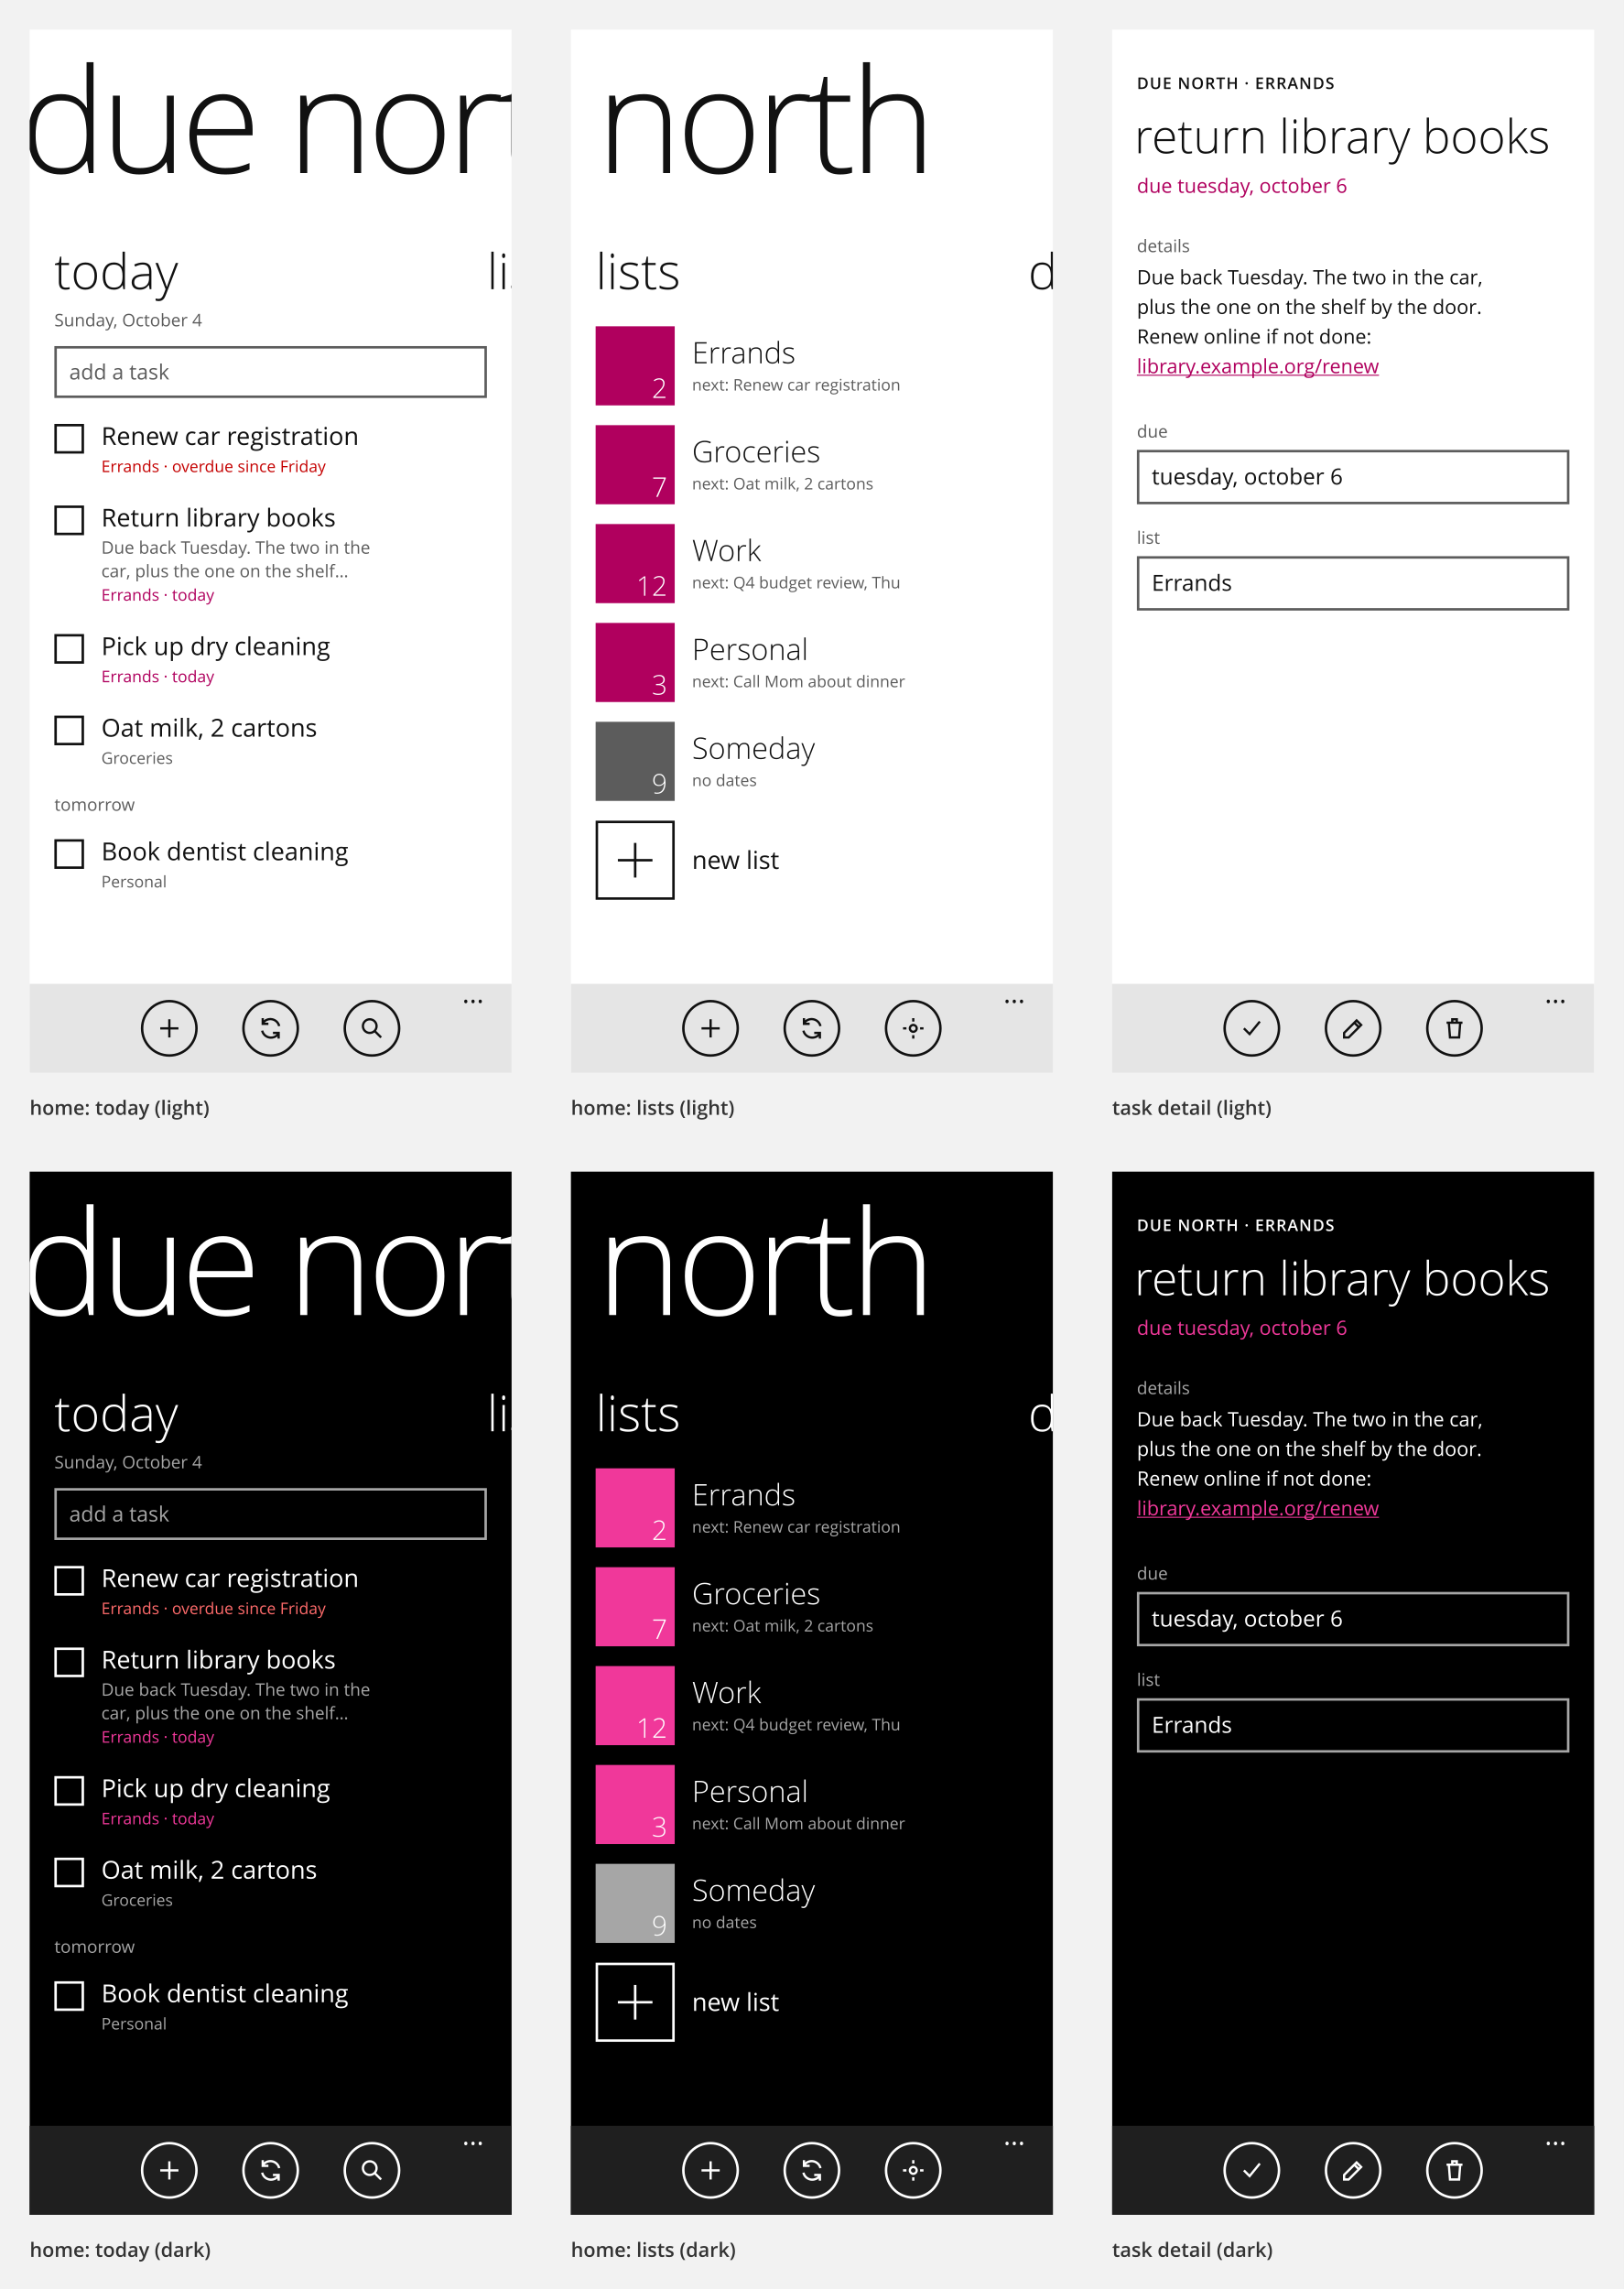
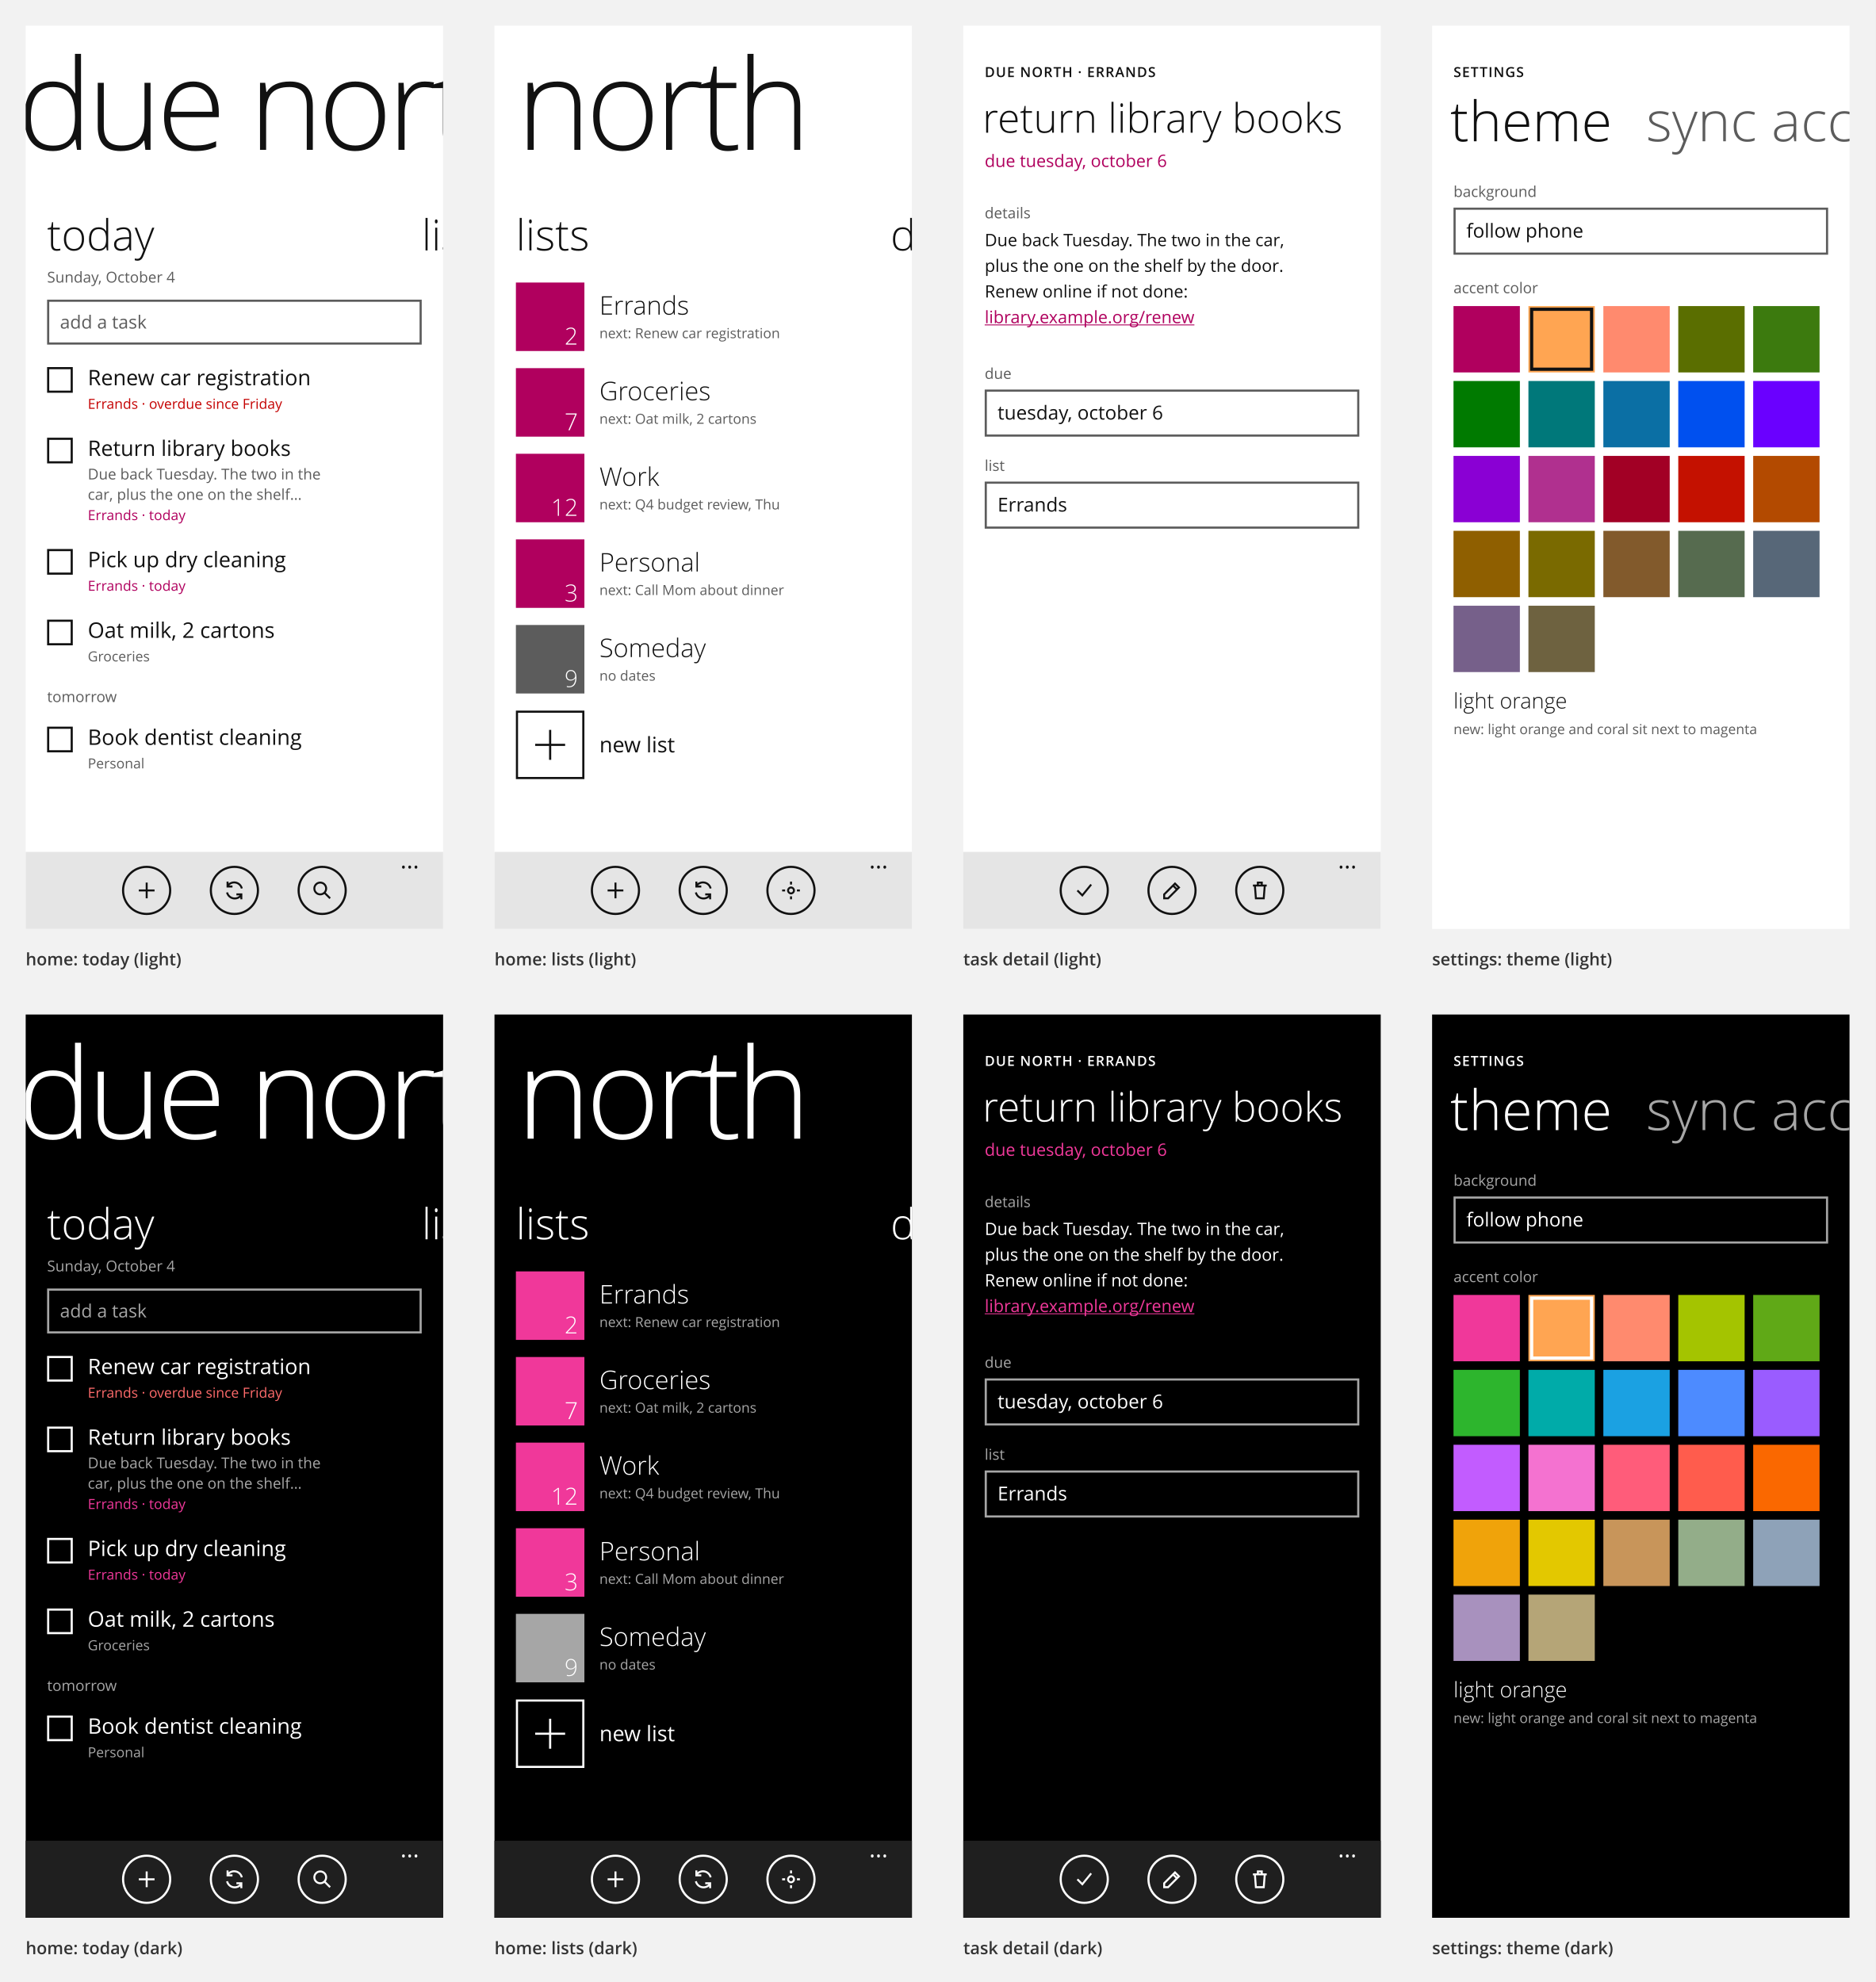
- <svg xmlns="http://www.w3.org/2000/svg" viewBox="-24 -24 1314 1852" width="1314" height="1852">
-   <rect x="-24" y="-24" width="1314" height="1852" fill="#F2F2F2" />
+ <svg xmlns="http://www.w3.org/2000/svg" viewBox="-24 -24 1752 1852" width="1752" height="1852">
+   <rect x="-24" y="-24" width="1752" height="1852" fill="#F2F2F2" />
  <svg x="0" y="0" width="390" height="844" overflow="hidden">
    <rect x="0" y="0" width="390" height="844" fill="#FFFFFF" />
    <text x="-8" y="116" font-family="Selawik, 'Segoe UI', 'Open Sans', sans-serif" font-size="118" font-weight="300" fill="#111111" letter-spacing="-4.7">due north</text>
    <text x="20" y="210" font-family="Selawik, 'Segoe UI', 'Open Sans', sans-serif" font-size="40" font-weight="300" fill="#111111">today</text>
    <text x="20" y="240" font-family="Selawik, 'Segoe UI', 'Open Sans', sans-serif" font-size="14" font-weight="400" fill="#5C5C5C">Sunday, October 4</text>
    <rect x="21" y="257" width="348" height="40" fill="none" stroke="#5C5C5C" stroke-width="2" />
    <text x="32" y="283" font-family="Selawik, 'Segoe UI', 'Open Sans', sans-serif" font-size="17" font-weight="400" fill="#5C5C5C">add a task</text>
    <rect x="21" y="320" width="22" height="22" fill="none" stroke="#111111" stroke-width="2" />
    <text x="58" y="336" font-family="Selawik, 'Segoe UI', 'Open Sans', sans-serif" font-size="20" font-weight="400" fill="#111111">Renew car registration</text>
    <text x="58" y="358" font-family="Selawik, 'Segoe UI', 'Open Sans', sans-serif" font-size="13" font-weight="400" fill="#C40000">Errands · overdue since Friday</text>
    <rect x="21" y="386" width="22" height="22" fill="none" stroke="#111111" stroke-width="2" />
    <text x="58" y="402" font-family="Selawik, 'Segoe UI', 'Open Sans', sans-serif" font-size="20" font-weight="400" fill="#111111">Return library books</text>
    <text x="58" y="424" font-family="Selawik, 'Segoe UI', 'Open Sans', sans-serif" font-size="14" font-weight="400" fill="#5C5C5C">Due back Tuesday. The two in the</text>
    <text x="58" y="443" font-family="Selawik, 'Segoe UI', 'Open Sans', sans-serif" font-size="14" font-weight="400" fill="#5C5C5C">car, plus the one on the shelf…</text>
    <text x="58" y="462" font-family="Selawik, 'Segoe UI', 'Open Sans', sans-serif" font-size="13" font-weight="400" fill="#B0005E">Errands · today</text>
    <rect x="21" y="490" width="22" height="22" fill="none" stroke="#111111" stroke-width="2" />
    <text x="58" y="506" font-family="Selawik, 'Segoe UI', 'Open Sans', sans-serif" font-size="20" font-weight="400" fill="#111111">Pick up dry cleaning</text>
    <text x="58" y="528" font-family="Selawik, 'Segoe UI', 'Open Sans', sans-serif" font-size="13" font-weight="400" fill="#B0005E">Errands · today</text>
    <rect x="21" y="556" width="22" height="22" fill="none" stroke="#111111" stroke-width="2" />
    <text x="58" y="572" font-family="Selawik, 'Segoe UI', 'Open Sans', sans-serif" font-size="20" font-weight="400" fill="#111111">Oat milk, 2 cartons</text>
    <text x="58" y="594" font-family="Selawik, 'Segoe UI', 'Open Sans', sans-serif" font-size="13" font-weight="400" fill="#5C5C5C">Groceries</text>
    <text x="20" y="632" font-family="Selawik, 'Segoe UI', 'Open Sans', sans-serif" font-size="14" font-weight="400" fill="#5C5C5C">tomorrow</text>
    <rect x="21" y="656" width="22" height="22" fill="none" stroke="#111111" stroke-width="2" />
    <text x="58" y="672" font-family="Selawik, 'Segoe UI', 'Open Sans', sans-serif" font-size="20" font-weight="400" fill="#111111">Book dentist cleaning</text>
    <text x="58" y="694" font-family="Selawik, 'Segoe UI', 'Open Sans', sans-serif" font-size="13" font-weight="400" fill="#5C5C5C">Personal</text>
    <text x="370" y="210" font-family="Selawik, 'Segoe UI', 'Open Sans', sans-serif" font-size="40" font-weight="300" fill="#111111">lists</text>
    <rect x="0" y="772" width="390" height="72" fill="#E5E5E5" />
    <circle cx="113.0" cy="808" r="22" fill="none" stroke="#111111" stroke-width="2" />
    <g transform="translate(102.0,797) scale(0.92)">
      <path d="M12 4v16M4 12h16" fill="none" stroke="#111111" stroke-width="2" />
    </g>
    <circle cx="195.0" cy="808" r="22" fill="none" stroke="#111111" stroke-width="2" />
    <g transform="translate(184.0,797) scale(0.92)">
      <path d="M19.5 10A8 8 0 0 0 5 7.5M4.5 14A8 8 0 0 0 19 16.5M5 3v5h5M19 21v-5h-5" fill="none" stroke="#111111" stroke-width="2" />
    </g>
    <circle cx="277.0" cy="808" r="22" fill="none" stroke="#111111" stroke-width="2" />
    <g transform="translate(266.0,797) scale(0.92)">
      <path d="M4 10a6 6 0 1 0 12 0a6 6 0 1 0 -12 0M14.5 14.5L20 20" fill="none" stroke="#111111" stroke-width="2" />
    </g>
    <text x="350" y="794" font-family="Selawik, 'Segoe UI', 'Open Sans', sans-serif" font-size="22" font-weight="400" fill="#111111">···</text>
  </svg>
  <text x="0" y="878" font-family="Selawik, 'Segoe UI', 'Open Sans', sans-serif" font-size="16" font-weight="600" fill="#333">home: today (light)</text>
  <svg x="438" y="0" width="390" height="844" overflow="hidden">
    <rect x="0" y="0" width="390" height="844" fill="#FFFFFF" />
    <text x="-196" y="116" font-family="Selawik, 'Segoe UI', 'Open Sans', sans-serif" font-size="118" font-weight="300" fill="#111111" letter-spacing="-4.7">due north</text>
    <text x="-20" y="210" font-family="Selawik, 'Segoe UI', 'Open Sans', sans-serif" font-size="40" font-weight="300" fill="#111111" text-anchor="end">today</text>
    <text x="20" y="210" font-family="Selawik, 'Segoe UI', 'Open Sans', sans-serif" font-size="40" font-weight="300" fill="#111111">lists</text>
    <rect x="20" y="240" width="64" height="64" fill="#B0005E" />
    <text x="78" y="298" font-family="Selawik, 'Segoe UI', 'Open Sans', sans-serif" font-size="22" font-weight="300" fill="#FFFFFF" text-anchor="end">2</text>
    <text x="98" y="270" font-family="Selawik, 'Segoe UI', 'Open Sans', sans-serif" font-size="24" font-weight="300" fill="#111111">Errands</text>
    <text x="98" y="292" font-family="Selawik, 'Segoe UI', 'Open Sans', sans-serif" font-size="13" font-weight="400" fill="#5C5C5C">next: Renew car registration</text>
    <rect x="20" y="320" width="64" height="64" fill="#B0005E" />
    <text x="78" y="378" font-family="Selawik, 'Segoe UI', 'Open Sans', sans-serif" font-size="22" font-weight="300" fill="#FFFFFF" text-anchor="end">7</text>
    <text x="98" y="350" font-family="Selawik, 'Segoe UI', 'Open Sans', sans-serif" font-size="24" font-weight="300" fill="#111111">Groceries</text>
    <text x="98" y="372" font-family="Selawik, 'Segoe UI', 'Open Sans', sans-serif" font-size="13" font-weight="400" fill="#5C5C5C">next: Oat milk, 2 cartons</text>
    <rect x="20" y="400" width="64" height="64" fill="#B0005E" />
    <text x="78" y="458" font-family="Selawik, 'Segoe UI', 'Open Sans', sans-serif" font-size="22" font-weight="300" fill="#FFFFFF" text-anchor="end">12</text>
    <text x="98" y="430" font-family="Selawik, 'Segoe UI', 'Open Sans', sans-serif" font-size="24" font-weight="300" fill="#111111">Work</text>
    <text x="98" y="452" font-family="Selawik, 'Segoe UI', 'Open Sans', sans-serif" font-size="13" font-weight="400" fill="#5C5C5C">next: Q4 budget review, Thu</text>
    <rect x="20" y="480" width="64" height="64" fill="#B0005E" />
    <text x="78" y="538" font-family="Selawik, 'Segoe UI', 'Open Sans', sans-serif" font-size="22" font-weight="300" fill="#FFFFFF" text-anchor="end">3</text>
    <text x="98" y="510" font-family="Selawik, 'Segoe UI', 'Open Sans', sans-serif" font-size="24" font-weight="300" fill="#111111">Personal</text>
    <text x="98" y="532" font-family="Selawik, 'Segoe UI', 'Open Sans', sans-serif" font-size="13" font-weight="400" fill="#5C5C5C">next: Call Mom about dinner</text>
    <rect x="20" y="560" width="64" height="64" fill="#5C5C5C" />
    <text x="78" y="618" font-family="Selawik, 'Segoe UI', 'Open Sans', sans-serif" font-size="22" font-weight="300" fill="#FFFFFF" text-anchor="end">9</text>
    <text x="98" y="590" font-family="Selawik, 'Segoe UI', 'Open Sans', sans-serif" font-size="24" font-weight="300" fill="#111111">Someday</text>
    <text x="98" y="612" font-family="Selawik, 'Segoe UI', 'Open Sans', sans-serif" font-size="13" font-weight="400" fill="#5C5C5C">no dates</text>
    <rect x="21" y="641" width="62" height="62" fill="none" stroke="#111111" stroke-width="2" />
    <path d="M52 658v28M38 672h28" stroke="#111111" stroke-width="2" />
    <text x="98" y="679" font-family="Selawik, 'Segoe UI', 'Open Sans', sans-serif" font-size="20" font-weight="400" fill="#111111">new list</text>
    <text x="370" y="210" font-family="Selawik, 'Segoe UI', 'Open Sans', sans-serif" font-size="40" font-weight="300" fill="#111111">done</text>
    <rect x="0" y="772" width="390" height="72" fill="#E5E5E5" />
    <circle cx="113.0" cy="808" r="22" fill="none" stroke="#111111" stroke-width="2" />
    <g transform="translate(102.0,797) scale(0.92)">
      <path d="M12 4v16M4 12h16" fill="none" stroke="#111111" stroke-width="2" />
    </g>
    <circle cx="195.0" cy="808" r="22" fill="none" stroke="#111111" stroke-width="2" />
    <g transform="translate(184.0,797) scale(0.92)">
      <path d="M19.5 10A8 8 0 0 0 5 7.5M4.5 14A8 8 0 0 0 19 16.5M5 3v5h5M19 21v-5h-5" fill="none" stroke="#111111" stroke-width="2" />
    </g>
    <circle cx="277.0" cy="808" r="22" fill="none" stroke="#111111" stroke-width="2" />
    <g transform="translate(266.0,797) scale(0.92)">
      <path d="M9 12a3 3 0 1 0 6 0a3 3 0 1 0 -6 0M12 3v3M12 18v3M3 12h3M18 12h3" fill="none" stroke="#111111" stroke-width="2" />
    </g>
    <text x="350" y="794" font-family="Selawik, 'Segoe UI', 'Open Sans', sans-serif" font-size="22" font-weight="400" fill="#111111">···</text>
  </svg>
  <text x="438" y="878" font-family="Selawik, 'Segoe UI', 'Open Sans', sans-serif" font-size="16" font-weight="600" fill="#333">home: lists (light)</text>
  <svg x="876" y="0" width="390" height="844" overflow="hidden">
    <rect x="0" y="0" width="390" height="844" fill="#FFFFFF" />
    <text x="20" y="48" font-family="Selawik, 'Segoe UI', 'Open Sans', sans-serif" font-size="13" font-weight="600" fill="#111111" letter-spacing="0.8">DUE NORTH · ERRANDS</text>
    <text x="18" y="100" font-family="Selawik, 'Segoe UI', 'Open Sans', sans-serif" font-size="38" font-weight="300" fill="#111111">return library books</text>
    <text x="20" y="132" font-family="Selawik, 'Segoe UI', 'Open Sans', sans-serif" font-size="16" font-weight="400" fill="#B0005E">due tuesday, october 6</text>
    <text x="20" y="180" font-family="Selawik, 'Segoe UI', 'Open Sans', sans-serif" font-size="14" font-weight="400" fill="#5C5C5C">details</text>
    <text x="20" y="206" font-family="Selawik, 'Segoe UI', 'Open Sans', sans-serif" font-size="16" font-weight="400" fill="#111111">Due back Tuesday. The two in the car,</text>
    <text x="20" y="230" font-family="Selawik, 'Segoe UI', 'Open Sans', sans-serif" font-size="16" font-weight="400" fill="#111111">plus the one on the shelf by the door.</text>
    <text x="20" y="254" font-family="Selawik, 'Segoe UI', 'Open Sans', sans-serif" font-size="16" font-weight="400" fill="#111111">Renew online if not done:</text>
    <text x="20" y="278" font-family="Selawik, 'Segoe UI', 'Open Sans', sans-serif" font-size="16" font-weight="400" fill="#B0005E" text-decoration="underline">library.example.org/renew</text>
    <text x="20" y="330" font-family="Selawik, 'Segoe UI', 'Open Sans', sans-serif" font-size="14" font-weight="400" fill="#5C5C5C">due</text>
    <rect x="21" y="341" width="348" height="42" fill="none" stroke="#5C5C5C" stroke-width="2" />
    <text x="32" y="368" font-family="Selawik, 'Segoe UI', 'Open Sans', sans-serif" font-size="18" font-weight="400" fill="#111111">tuesday, october 6</text>
    <text x="20" y="416" font-family="Selawik, 'Segoe UI', 'Open Sans', sans-serif" font-size="14" font-weight="400" fill="#5C5C5C">list</text>
    <rect x="21" y="427" width="348" height="42" fill="none" stroke="#5C5C5C" stroke-width="2" />
    <text x="32" y="454" font-family="Selawik, 'Segoe UI', 'Open Sans', sans-serif" font-size="18" font-weight="400" fill="#111111">Errands</text>
    <rect x="0" y="772" width="390" height="72" fill="#E5E5E5" />
    <circle cx="113.0" cy="808" r="22" fill="none" stroke="#111111" stroke-width="2" />
    <g transform="translate(102.0,797) scale(0.92)">
      <path d="M5 12l5 5l9-11" fill="none" stroke="#111111" stroke-width="2" />
    </g>
    <circle cx="195.0" cy="808" r="22" fill="none" stroke="#111111" stroke-width="2" />
    <g transform="translate(184.0,797) scale(0.92)">
      <path d="M4 20h4L19 9l-4-4L4 16zM13 7l4 4" fill="none" stroke="#111111" stroke-width="2" />
    </g>
    <circle cx="277.0" cy="808" r="22" fill="none" stroke="#111111" stroke-width="2" />
    <g transform="translate(266.0,797) scale(0.92)">
      <path d="M5 7h14M10 7V4h4v3M7 7l1 13h8l1-13" fill="none" stroke="#111111" stroke-width="2" />
    </g>
    <text x="350" y="794" font-family="Selawik, 'Segoe UI', 'Open Sans', sans-serif" font-size="22" font-weight="400" fill="#111111">···</text>
  </svg>
  <text x="876" y="878" font-family="Selawik, 'Segoe UI', 'Open Sans', sans-serif" font-size="16" font-weight="600" fill="#333">task detail (light)</text>
+   <svg x="1314" y="0" width="390" height="844" overflow="hidden">
+     <rect x="0" y="0" width="390" height="844" fill="#FFFFFF" />
+     <text x="20" y="48" font-family="Selawik, 'Segoe UI', 'Open Sans', sans-serif" font-size="13" font-weight="600" fill="#111111" letter-spacing="0.8">SETTINGS</text>
+     <text x="17" y="108" font-family="Selawik, 'Segoe UI', 'Open Sans', sans-serif" font-size="52" font-weight="300" fill="#111111">theme</text>
+     <text x="200" y="108" font-family="Selawik, 'Segoe UI', 'Open Sans', sans-serif" font-size="52" font-weight="300" fill="#5C5C5C">sync account</text>
+     <text x="20" y="160" font-family="Selawik, 'Segoe UI', 'Open Sans', sans-serif" font-size="14" font-weight="400" fill="#5C5C5C">background</text>
+     <rect x="21" y="171" width="348" height="42" fill="none" stroke="#5C5C5C" stroke-width="2" />
+     <text x="32" y="198" font-family="Selawik, 'Segoe UI', 'Open Sans', sans-serif" font-size="18" font-weight="400" fill="#111111">follow phone</text>
+     <text x="20" y="250" font-family="Selawik, 'Segoe UI', 'Open Sans', sans-serif" font-size="14" font-weight="400" fill="#5C5C5C">accent color</text>
+     <rect x="20" y="262" width="62" height="62" fill="#B0005E" />
+     <rect x="90" y="262" width="62" height="62" fill="#FFA552" />
+     <rect x="93" y="265" width="56" height="56" fill="none" stroke="#111111" stroke-width="3" />
+     <rect x="160" y="262" width="62" height="62" fill="#FF8A6E" />
+     <rect x="230" y="262" width="62" height="62" fill="#5A6E00" />
+     <rect x="300" y="262" width="62" height="62" fill="#3C7A0E" />
+     <rect x="20" y="332" width="62" height="62" fill="#007A00" />
+     <rect x="90" y="332" width="62" height="62" fill="#00787A" />
+     <rect x="160" y="332" width="62" height="62" fill="#0B6FA4" />
+     <rect x="230" y="332" width="62" height="62" fill="#0050EF" />
+     <rect x="300" y="332" width="62" height="62" fill="#6A00FF" />
+     <rect x="20" y="402" width="62" height="62" fill="#8A00D4" />
+     <rect x="90" y="402" width="62" height="62" fill="#B0308F" />
+     <rect x="160" y="402" width="62" height="62" fill="#A20025" />
+     <rect x="230" y="402" width="62" height="62" fill="#C41100" />
+     <rect x="300" y="402" width="62" height="62" fill="#B34A00" />
+     <rect x="20" y="472" width="62" height="62" fill="#8F5F00" />
+     <rect x="90" y="472" width="62" height="62" fill="#7A6A00" />
+     <rect x="160" y="472" width="62" height="62" fill="#825A2C" />
+     <rect x="230" y="472" width="62" height="62" fill="#566B4F" />
+     <rect x="300" y="472" width="62" height="62" fill="#576778" />
+     <rect x="20" y="542" width="62" height="62" fill="#76608A" />
+     <rect x="90" y="542" width="62" height="62" fill="#6E6240" />
+     <text x="20" y="638" font-family="Selawik, 'Segoe UI', 'Open Sans', sans-serif" font-size="20" font-weight="300" fill="#111111">light orange</text>
+     <text x="20" y="662" font-family="Selawik, 'Segoe UI', 'Open Sans', sans-serif" font-size="13" font-weight="400" fill="#5C5C5C">new: light orange and coral sit next to magenta</text>
+   </svg>
+   <text x="1314" y="878" font-family="Selawik, 'Segoe UI', 'Open Sans', sans-serif" font-size="16" font-weight="600" fill="#333">settings: theme (light)</text>
  <svg x="0" y="924" width="390" height="844" overflow="hidden">
    <rect x="0" y="0" width="390" height="844" fill="#000000" />
    <text x="-8" y="116" font-family="Selawik, 'Segoe UI', 'Open Sans', sans-serif" font-size="118" font-weight="300" fill="#FFFFFF" letter-spacing="-4.7">due north</text>
    <text x="20" y="210" font-family="Selawik, 'Segoe UI', 'Open Sans', sans-serif" font-size="40" font-weight="300" fill="#FFFFFF">today</text>
    <text x="20" y="240" font-family="Selawik, 'Segoe UI', 'Open Sans', sans-serif" font-size="14" font-weight="400" fill="#A6A6A6">Sunday, October 4</text>
    <rect x="21" y="257" width="348" height="40" fill="none" stroke="#A6A6A6" stroke-width="2" />
    <text x="32" y="283" font-family="Selawik, 'Segoe UI', 'Open Sans', sans-serif" font-size="17" font-weight="400" fill="#A6A6A6">add a task</text>
    <rect x="21" y="320" width="22" height="22" fill="none" stroke="#FFFFFF" stroke-width="2" />
    <text x="58" y="336" font-family="Selawik, 'Segoe UI', 'Open Sans', sans-serif" font-size="20" font-weight="400" fill="#FFFFFF">Renew car registration</text>
    <text x="58" y="358" font-family="Selawik, 'Segoe UI', 'Open Sans', sans-serif" font-size="13" font-weight="400" fill="#FF6B6B">Errands · overdue since Friday</text>
    <rect x="21" y="386" width="22" height="22" fill="none" stroke="#FFFFFF" stroke-width="2" />
    <text x="58" y="402" font-family="Selawik, 'Segoe UI', 'Open Sans', sans-serif" font-size="20" font-weight="400" fill="#FFFFFF">Return library books</text>
    <text x="58" y="424" font-family="Selawik, 'Segoe UI', 'Open Sans', sans-serif" font-size="14" font-weight="400" fill="#A6A6A6">Due back Tuesday. The two in the</text>
    <text x="58" y="443" font-family="Selawik, 'Segoe UI', 'Open Sans', sans-serif" font-size="14" font-weight="400" fill="#A6A6A6">car, plus the one on the shelf…</text>
    <text x="58" y="462" font-family="Selawik, 'Segoe UI', 'Open Sans', sans-serif" font-size="13" font-weight="400" fill="#F0389A">Errands · today</text>
    <rect x="21" y="490" width="22" height="22" fill="none" stroke="#FFFFFF" stroke-width="2" />
    <text x="58" y="506" font-family="Selawik, 'Segoe UI', 'Open Sans', sans-serif" font-size="20" font-weight="400" fill="#FFFFFF">Pick up dry cleaning</text>
    <text x="58" y="528" font-family="Selawik, 'Segoe UI', 'Open Sans', sans-serif" font-size="13" font-weight="400" fill="#F0389A">Errands · today</text>
    <rect x="21" y="556" width="22" height="22" fill="none" stroke="#FFFFFF" stroke-width="2" />
    <text x="58" y="572" font-family="Selawik, 'Segoe UI', 'Open Sans', sans-serif" font-size="20" font-weight="400" fill="#FFFFFF">Oat milk, 2 cartons</text>
    <text x="58" y="594" font-family="Selawik, 'Segoe UI', 'Open Sans', sans-serif" font-size="13" font-weight="400" fill="#A6A6A6">Groceries</text>
    <text x="20" y="632" font-family="Selawik, 'Segoe UI', 'Open Sans', sans-serif" font-size="14" font-weight="400" fill="#A6A6A6">tomorrow</text>
    <rect x="21" y="656" width="22" height="22" fill="none" stroke="#FFFFFF" stroke-width="2" />
    <text x="58" y="672" font-family="Selawik, 'Segoe UI', 'Open Sans', sans-serif" font-size="20" font-weight="400" fill="#FFFFFF">Book dentist cleaning</text>
    <text x="58" y="694" font-family="Selawik, 'Segoe UI', 'Open Sans', sans-serif" font-size="13" font-weight="400" fill="#A6A6A6">Personal</text>
    <text x="370" y="210" font-family="Selawik, 'Segoe UI', 'Open Sans', sans-serif" font-size="40" font-weight="300" fill="#FFFFFF">lists</text>
    <rect x="0" y="772" width="390" height="72" fill="#1F1F1F" />
    <circle cx="113.0" cy="808" r="22" fill="none" stroke="#FFFFFF" stroke-width="2" />
    <g transform="translate(102.0,797) scale(0.92)">
      <path d="M12 4v16M4 12h16" fill="none" stroke="#FFFFFF" stroke-width="2" />
    </g>
    <circle cx="195.0" cy="808" r="22" fill="none" stroke="#FFFFFF" stroke-width="2" />
    <g transform="translate(184.0,797) scale(0.92)">
      <path d="M19.5 10A8 8 0 0 0 5 7.5M4.5 14A8 8 0 0 0 19 16.5M5 3v5h5M19 21v-5h-5" fill="none" stroke="#FFFFFF" stroke-width="2" />
    </g>
    <circle cx="277.0" cy="808" r="22" fill="none" stroke="#FFFFFF" stroke-width="2" />
    <g transform="translate(266.0,797) scale(0.92)">
      <path d="M4 10a6 6 0 1 0 12 0a6 6 0 1 0 -12 0M14.5 14.5L20 20" fill="none" stroke="#FFFFFF" stroke-width="2" />
    </g>
    <text x="350" y="794" font-family="Selawik, 'Segoe UI', 'Open Sans', sans-serif" font-size="22" font-weight="400" fill="#FFFFFF">···</text>
  </svg>
  <text x="0" y="1802" font-family="Selawik, 'Segoe UI', 'Open Sans', sans-serif" font-size="16" font-weight="600" fill="#333">home: today (dark)</text>
  <svg x="438" y="924" width="390" height="844" overflow="hidden">
    <rect x="0" y="0" width="390" height="844" fill="#000000" />
    <text x="-196" y="116" font-family="Selawik, 'Segoe UI', 'Open Sans', sans-serif" font-size="118" font-weight="300" fill="#FFFFFF" letter-spacing="-4.7">due north</text>
    <text x="-20" y="210" font-family="Selawik, 'Segoe UI', 'Open Sans', sans-serif" font-size="40" font-weight="300" fill="#FFFFFF" text-anchor="end">today</text>
    <text x="20" y="210" font-family="Selawik, 'Segoe UI', 'Open Sans', sans-serif" font-size="40" font-weight="300" fill="#FFFFFF">lists</text>
    <rect x="20" y="240" width="64" height="64" fill="#F0389A" />
    <text x="78" y="298" font-family="Selawik, 'Segoe UI', 'Open Sans', sans-serif" font-size="22" font-weight="300" fill="#FFFFFF" text-anchor="end">2</text>
    <text x="98" y="270" font-family="Selawik, 'Segoe UI', 'Open Sans', sans-serif" font-size="24" font-weight="300" fill="#FFFFFF">Errands</text>
    <text x="98" y="292" font-family="Selawik, 'Segoe UI', 'Open Sans', sans-serif" font-size="13" font-weight="400" fill="#A6A6A6">next: Renew car registration</text>
    <rect x="20" y="320" width="64" height="64" fill="#F0389A" />
    <text x="78" y="378" font-family="Selawik, 'Segoe UI', 'Open Sans', sans-serif" font-size="22" font-weight="300" fill="#FFFFFF" text-anchor="end">7</text>
    <text x="98" y="350" font-family="Selawik, 'Segoe UI', 'Open Sans', sans-serif" font-size="24" font-weight="300" fill="#FFFFFF">Groceries</text>
    <text x="98" y="372" font-family="Selawik, 'Segoe UI', 'Open Sans', sans-serif" font-size="13" font-weight="400" fill="#A6A6A6">next: Oat milk, 2 cartons</text>
    <rect x="20" y="400" width="64" height="64" fill="#F0389A" />
    <text x="78" y="458" font-family="Selawik, 'Segoe UI', 'Open Sans', sans-serif" font-size="22" font-weight="300" fill="#FFFFFF" text-anchor="end">12</text>
    <text x="98" y="430" font-family="Selawik, 'Segoe UI', 'Open Sans', sans-serif" font-size="24" font-weight="300" fill="#FFFFFF">Work</text>
    <text x="98" y="452" font-family="Selawik, 'Segoe UI', 'Open Sans', sans-serif" font-size="13" font-weight="400" fill="#A6A6A6">next: Q4 budget review, Thu</text>
    <rect x="20" y="480" width="64" height="64" fill="#F0389A" />
    <text x="78" y="538" font-family="Selawik, 'Segoe UI', 'Open Sans', sans-serif" font-size="22" font-weight="300" fill="#FFFFFF" text-anchor="end">3</text>
    <text x="98" y="510" font-family="Selawik, 'Segoe UI', 'Open Sans', sans-serif" font-size="24" font-weight="300" fill="#FFFFFF">Personal</text>
    <text x="98" y="532" font-family="Selawik, 'Segoe UI', 'Open Sans', sans-serif" font-size="13" font-weight="400" fill="#A6A6A6">next: Call Mom about dinner</text>
    <rect x="20" y="560" width="64" height="64" fill="#A6A6A6" />
    <text x="78" y="618" font-family="Selawik, 'Segoe UI', 'Open Sans', sans-serif" font-size="22" font-weight="300" fill="#FFFFFF" text-anchor="end">9</text>
    <text x="98" y="590" font-family="Selawik, 'Segoe UI', 'Open Sans', sans-serif" font-size="24" font-weight="300" fill="#FFFFFF">Someday</text>
    <text x="98" y="612" font-family="Selawik, 'Segoe UI', 'Open Sans', sans-serif" font-size="13" font-weight="400" fill="#A6A6A6">no dates</text>
    <rect x="21" y="641" width="62" height="62" fill="none" stroke="#FFFFFF" stroke-width="2" />
    <path d="M52 658v28M38 672h28" stroke="#FFFFFF" stroke-width="2" />
    <text x="98" y="679" font-family="Selawik, 'Segoe UI', 'Open Sans', sans-serif" font-size="20" font-weight="400" fill="#FFFFFF">new list</text>
    <text x="370" y="210" font-family="Selawik, 'Segoe UI', 'Open Sans', sans-serif" font-size="40" font-weight="300" fill="#FFFFFF">done</text>
    <rect x="0" y="772" width="390" height="72" fill="#1F1F1F" />
    <circle cx="113.0" cy="808" r="22" fill="none" stroke="#FFFFFF" stroke-width="2" />
    <g transform="translate(102.0,797) scale(0.92)">
      <path d="M12 4v16M4 12h16" fill="none" stroke="#FFFFFF" stroke-width="2" />
    </g>
    <circle cx="195.0" cy="808" r="22" fill="none" stroke="#FFFFFF" stroke-width="2" />
    <g transform="translate(184.0,797) scale(0.92)">
      <path d="M19.5 10A8 8 0 0 0 5 7.5M4.5 14A8 8 0 0 0 19 16.5M5 3v5h5M19 21v-5h-5" fill="none" stroke="#FFFFFF" stroke-width="2" />
    </g>
    <circle cx="277.0" cy="808" r="22" fill="none" stroke="#FFFFFF" stroke-width="2" />
    <g transform="translate(266.0,797) scale(0.92)">
      <path d="M9 12a3 3 0 1 0 6 0a3 3 0 1 0 -6 0M12 3v3M12 18v3M3 12h3M18 12h3" fill="none" stroke="#FFFFFF" stroke-width="2" />
    </g>
    <text x="350" y="794" font-family="Selawik, 'Segoe UI', 'Open Sans', sans-serif" font-size="22" font-weight="400" fill="#FFFFFF">···</text>
  </svg>
  <text x="438" y="1802" font-family="Selawik, 'Segoe UI', 'Open Sans', sans-serif" font-size="16" font-weight="600" fill="#333">home: lists (dark)</text>
  <svg x="876" y="924" width="390" height="844" overflow="hidden">
    <rect x="0" y="0" width="390" height="844" fill="#000000" />
    <text x="20" y="48" font-family="Selawik, 'Segoe UI', 'Open Sans', sans-serif" font-size="13" font-weight="600" fill="#FFFFFF" letter-spacing="0.8">DUE NORTH · ERRANDS</text>
    <text x="18" y="100" font-family="Selawik, 'Segoe UI', 'Open Sans', sans-serif" font-size="38" font-weight="300" fill="#FFFFFF">return library books</text>
    <text x="20" y="132" font-family="Selawik, 'Segoe UI', 'Open Sans', sans-serif" font-size="16" font-weight="400" fill="#F0389A">due tuesday, october 6</text>
    <text x="20" y="180" font-family="Selawik, 'Segoe UI', 'Open Sans', sans-serif" font-size="14" font-weight="400" fill="#A6A6A6">details</text>
    <text x="20" y="206" font-family="Selawik, 'Segoe UI', 'Open Sans', sans-serif" font-size="16" font-weight="400" fill="#FFFFFF">Due back Tuesday. The two in the car,</text>
    <text x="20" y="230" font-family="Selawik, 'Segoe UI', 'Open Sans', sans-serif" font-size="16" font-weight="400" fill="#FFFFFF">plus the one on the shelf by the door.</text>
    <text x="20" y="254" font-family="Selawik, 'Segoe UI', 'Open Sans', sans-serif" font-size="16" font-weight="400" fill="#FFFFFF">Renew online if not done:</text>
    <text x="20" y="278" font-family="Selawik, 'Segoe UI', 'Open Sans', sans-serif" font-size="16" font-weight="400" fill="#F0389A" text-decoration="underline">library.example.org/renew</text>
    <text x="20" y="330" font-family="Selawik, 'Segoe UI', 'Open Sans', sans-serif" font-size="14" font-weight="400" fill="#A6A6A6">due</text>
    <rect x="21" y="341" width="348" height="42" fill="none" stroke="#A6A6A6" stroke-width="2" />
    <text x="32" y="368" font-family="Selawik, 'Segoe UI', 'Open Sans', sans-serif" font-size="18" font-weight="400" fill="#FFFFFF">tuesday, october 6</text>
    <text x="20" y="416" font-family="Selawik, 'Segoe UI', 'Open Sans', sans-serif" font-size="14" font-weight="400" fill="#A6A6A6">list</text>
    <rect x="21" y="427" width="348" height="42" fill="none" stroke="#A6A6A6" stroke-width="2" />
    <text x="32" y="454" font-family="Selawik, 'Segoe UI', 'Open Sans', sans-serif" font-size="18" font-weight="400" fill="#FFFFFF">Errands</text>
    <rect x="0" y="772" width="390" height="72" fill="#1F1F1F" />
    <circle cx="113.0" cy="808" r="22" fill="none" stroke="#FFFFFF" stroke-width="2" />
    <g transform="translate(102.0,797) scale(0.92)">
      <path d="M5 12l5 5l9-11" fill="none" stroke="#FFFFFF" stroke-width="2" />
    </g>
    <circle cx="195.0" cy="808" r="22" fill="none" stroke="#FFFFFF" stroke-width="2" />
    <g transform="translate(184.0,797) scale(0.92)">
      <path d="M4 20h4L19 9l-4-4L4 16zM13 7l4 4" fill="none" stroke="#FFFFFF" stroke-width="2" />
    </g>
    <circle cx="277.0" cy="808" r="22" fill="none" stroke="#FFFFFF" stroke-width="2" />
    <g transform="translate(266.0,797) scale(0.92)">
      <path d="M5 7h14M10 7V4h4v3M7 7l1 13h8l1-13" fill="none" stroke="#FFFFFF" stroke-width="2" />
    </g>
    <text x="350" y="794" font-family="Selawik, 'Segoe UI', 'Open Sans', sans-serif" font-size="22" font-weight="400" fill="#FFFFFF">···</text>
  </svg>
  <text x="876" y="1802" font-family="Selawik, 'Segoe UI', 'Open Sans', sans-serif" font-size="16" font-weight="600" fill="#333">task detail (dark)</text>
+   <svg x="1314" y="924" width="390" height="844" overflow="hidden">
+     <rect x="0" y="0" width="390" height="844" fill="#000000" />
+     <text x="20" y="48" font-family="Selawik, 'Segoe UI', 'Open Sans', sans-serif" font-size="13" font-weight="600" fill="#FFFFFF" letter-spacing="0.8">SETTINGS</text>
+     <text x="17" y="108" font-family="Selawik, 'Segoe UI', 'Open Sans', sans-serif" font-size="52" font-weight="300" fill="#FFFFFF">theme</text>
+     <text x="200" y="108" font-family="Selawik, 'Segoe UI', 'Open Sans', sans-serif" font-size="52" font-weight="300" fill="#A6A6A6">sync account</text>
+     <text x="20" y="160" font-family="Selawik, 'Segoe UI', 'Open Sans', sans-serif" font-size="14" font-weight="400" fill="#A6A6A6">background</text>
+     <rect x="21" y="171" width="348" height="42" fill="none" stroke="#A6A6A6" stroke-width="2" />
+     <text x="32" y="198" font-family="Selawik, 'Segoe UI', 'Open Sans', sans-serif" font-size="18" font-weight="400" fill="#FFFFFF">follow phone</text>
+     <text x="20" y="250" font-family="Selawik, 'Segoe UI', 'Open Sans', sans-serif" font-size="14" font-weight="400" fill="#A6A6A6">accent color</text>
+     <rect x="20" y="262" width="62" height="62" fill="#F0389A" />
+     <rect x="90" y="262" width="62" height="62" fill="#FFA552" />
+     <rect x="93" y="265" width="56" height="56" fill="none" stroke="#FFFFFF" stroke-width="3" />
+     <rect x="160" y="262" width="62" height="62" fill="#FF8A6E" />
+     <rect x="230" y="262" width="62" height="62" fill="#A4C400" />
+     <rect x="300" y="262" width="62" height="62" fill="#60A917" />
+     <rect x="20" y="332" width="62" height="62" fill="#2DB52D" />
+     <rect x="90" y="332" width="62" height="62" fill="#00ABA9" />
+     <rect x="160" y="332" width="62" height="62" fill="#1BA1E2" />
+     <rect x="230" y="332" width="62" height="62" fill="#4D8BFF" />
+     <rect x="300" y="332" width="62" height="62" fill="#9A5CFF" />
+     <rect x="20" y="402" width="62" height="62" fill="#C25CFF" />
+     <rect x="90" y="402" width="62" height="62" fill="#F472D0" />
+     <rect x="160" y="402" width="62" height="62" fill="#FF5C7A" />
+     <rect x="230" y="402" width="62" height="62" fill="#FF5C4D" />
+     <rect x="300" y="402" width="62" height="62" fill="#FA6800" />
+     <rect x="20" y="472" width="62" height="62" fill="#F0A30A" />
+     <rect x="90" y="472" width="62" height="62" fill="#E3C800" />
+     <rect x="160" y="472" width="62" height="62" fill="#C8955A" />
+     <rect x="230" y="472" width="62" height="62" fill="#93AD89" />
+     <rect x="300" y="472" width="62" height="62" fill="#8EA2B8" />
+     <rect x="20" y="542" width="62" height="62" fill="#A891BE" />
+     <rect x="90" y="542" width="62" height="62" fill="#B5A577" />
+     <text x="20" y="638" font-family="Selawik, 'Segoe UI', 'Open Sans', sans-serif" font-size="20" font-weight="300" fill="#FFFFFF">light orange</text>
+     <text x="20" y="662" font-family="Selawik, 'Segoe UI', 'Open Sans', sans-serif" font-size="13" font-weight="400" fill="#A6A6A6">new: light orange and coral sit next to magenta</text>
+   </svg>
+   <text x="1314" y="1802" font-family="Selawik, 'Segoe UI', 'Open Sans', sans-serif" font-size="16" font-weight="600" fill="#333">settings: theme (dark)</text>
</svg>
